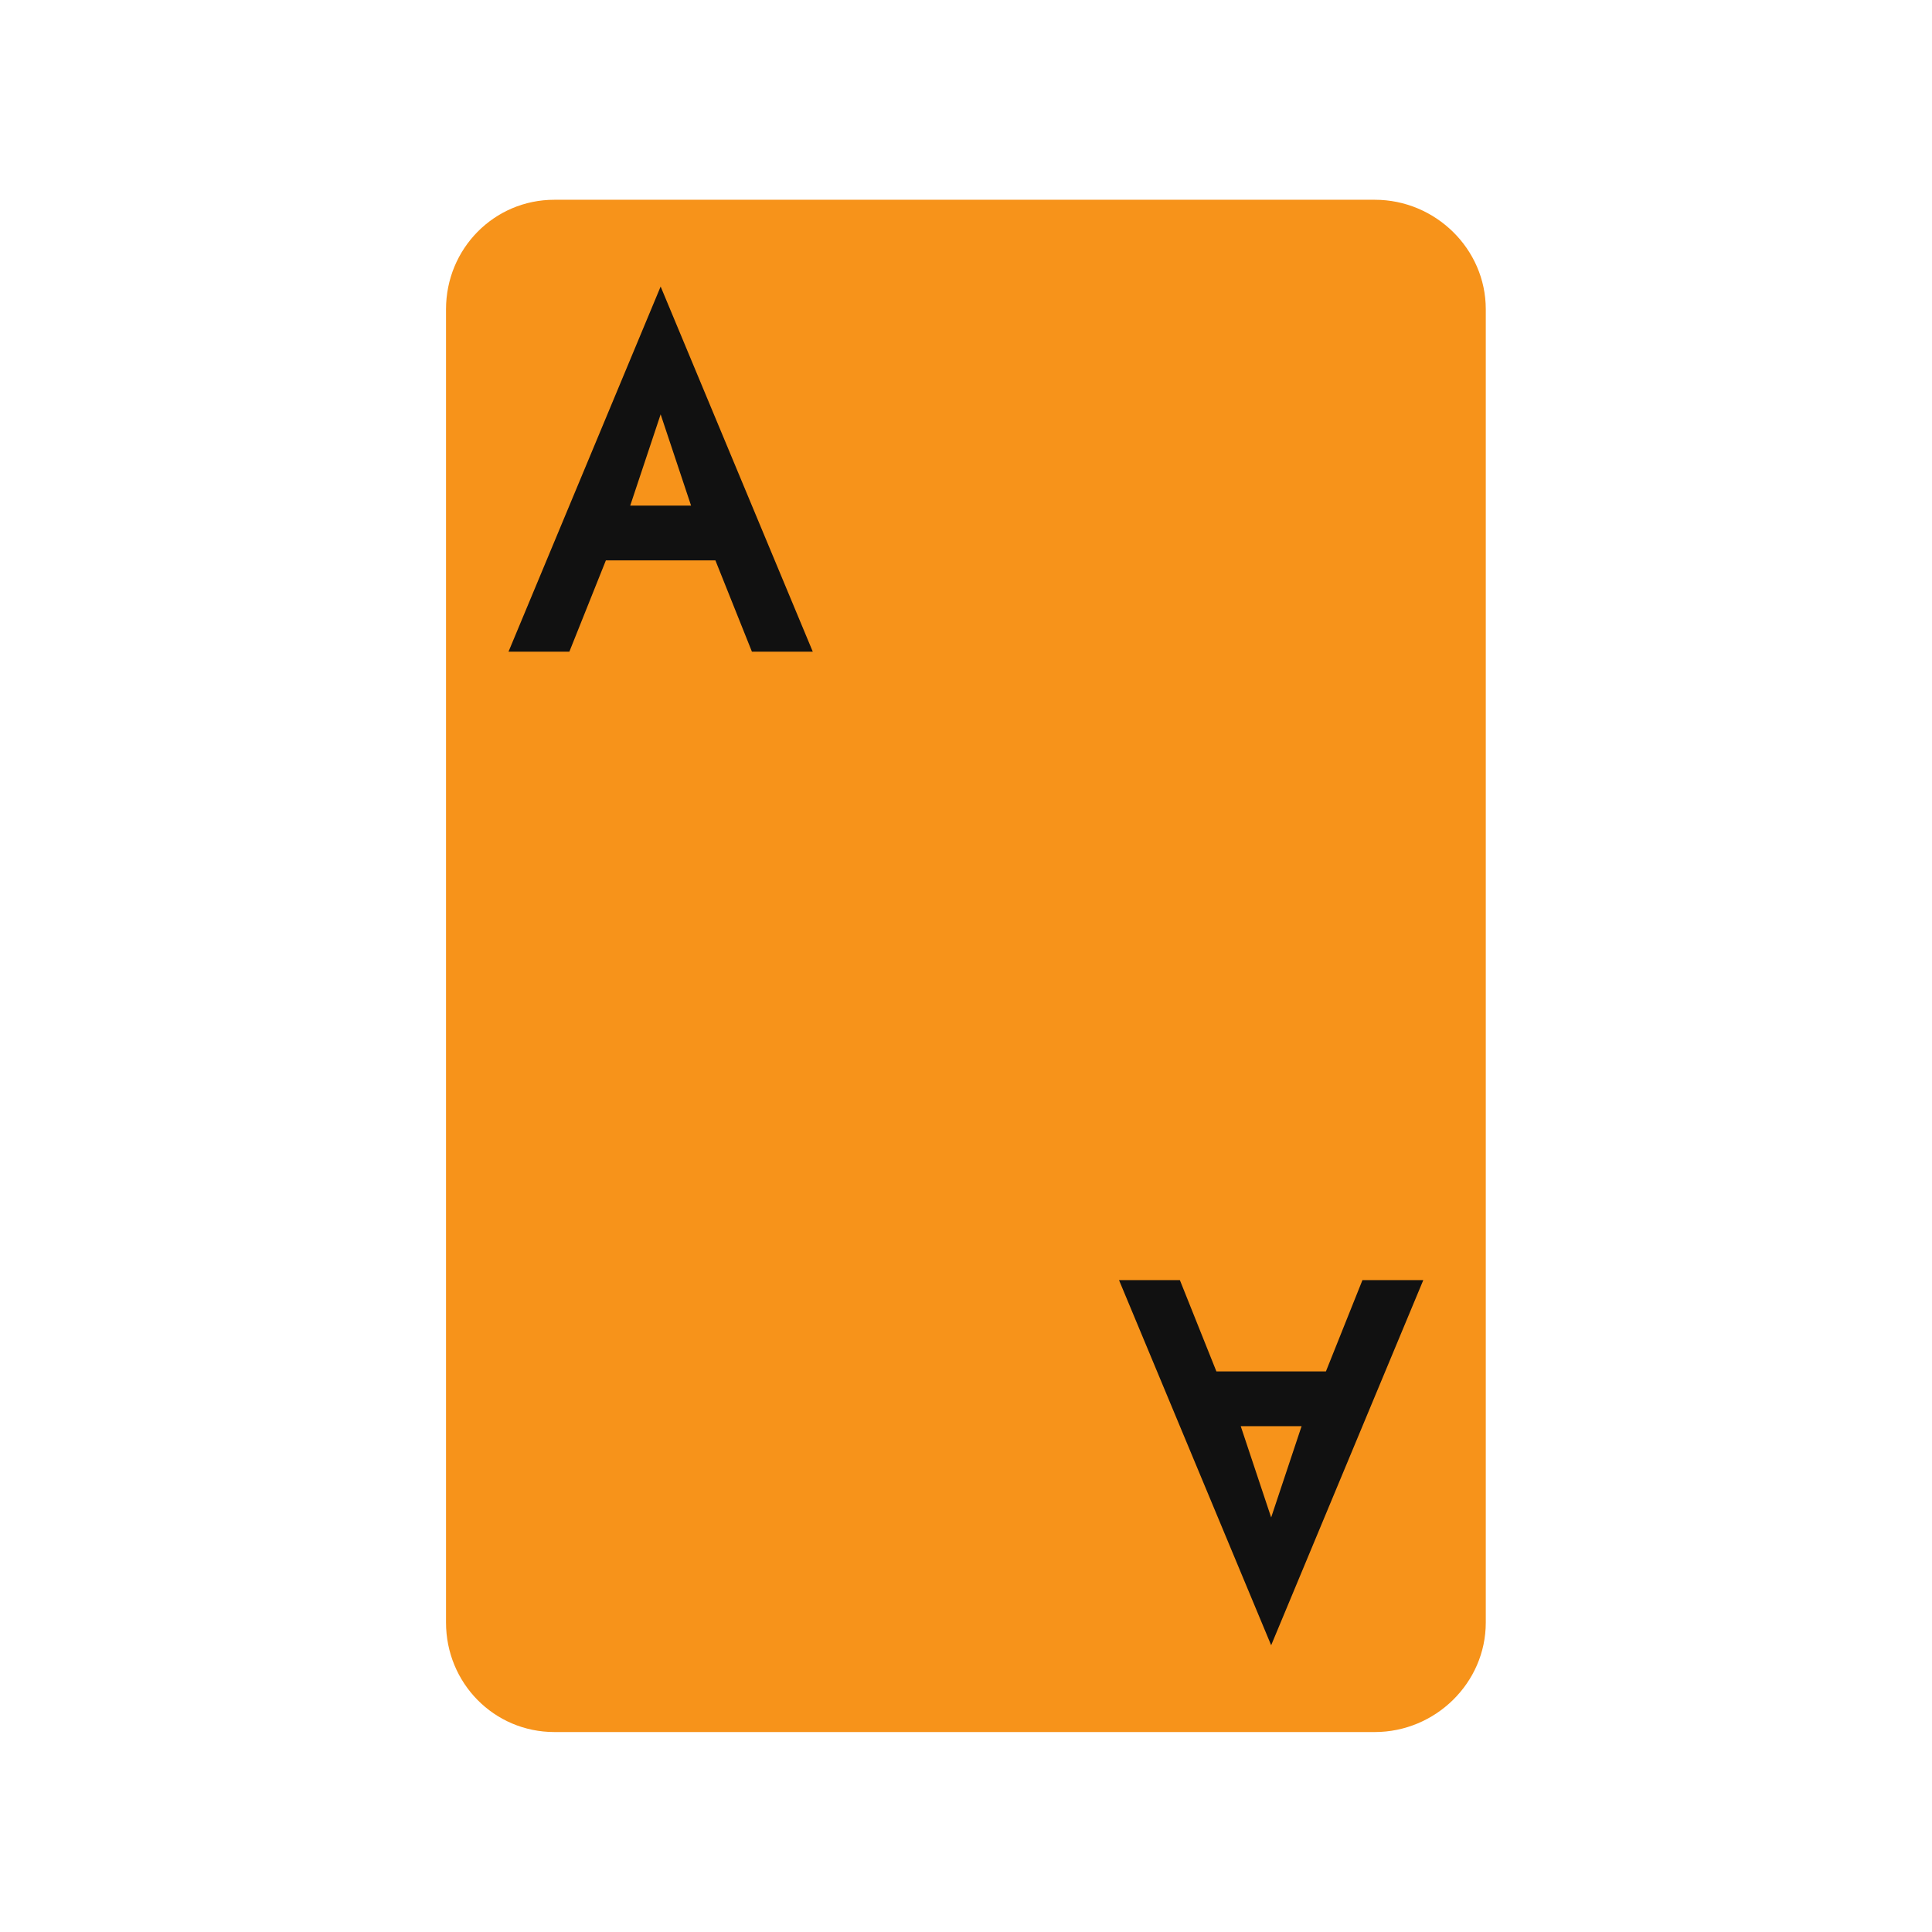
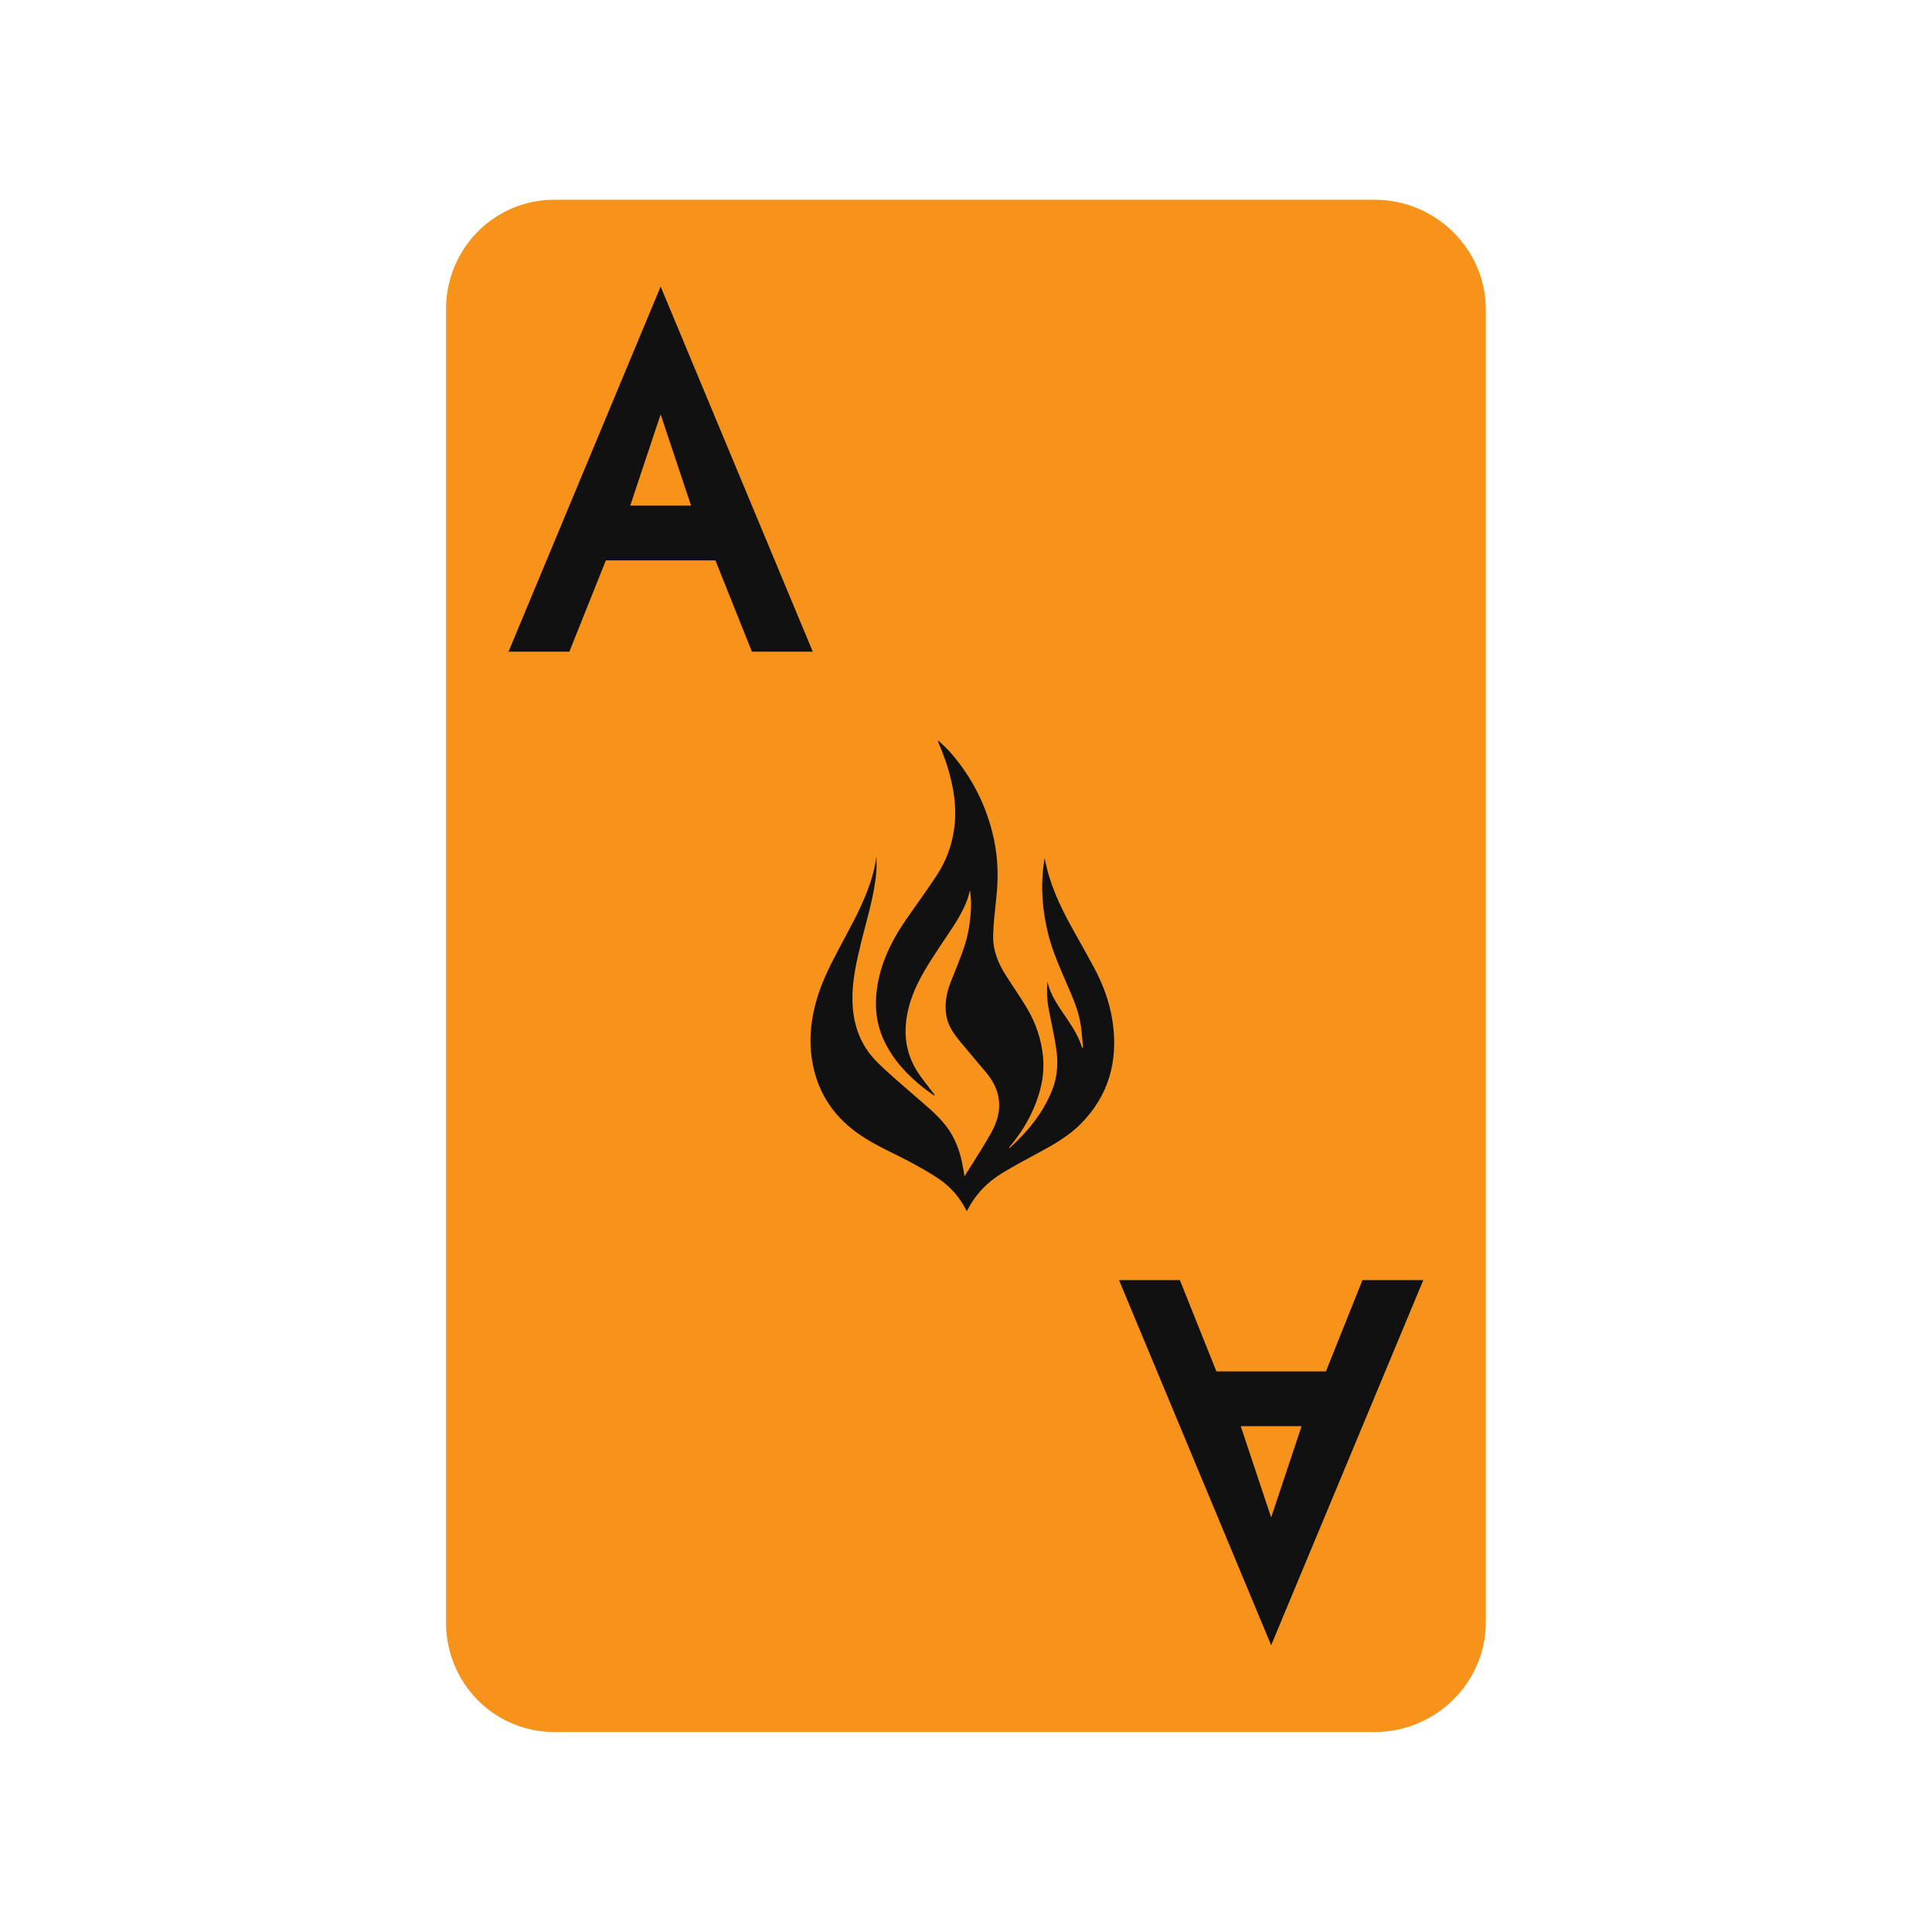
<svg xmlns="http://www.w3.org/2000/svg" viewBox="-18 -18 36 36">
  <g id="ico" transform="translate(-17.056 -17.056) scale(0.066625)">
    <g fill="#f7931a" stroke="#f7931a">
      <g transform="translate(41.7 41.7) scale(0.837)">
        <defs>
-           <clipPath id="flame-clip" />
+           <clipPath id="flame-clip">
+             <circle cx="0" cy="0" r="27" />
+           </clipPath>
          <symbol id="flame-icon" viewBox="-60 -60 120 120">
            <g clip-path="url(#flame-clip)">
              <path fill="#111" stroke="none" transform="matrix(0.13 0 0 0.13 -56 -41)" d="M431.48,504.54c-5.24-10.41-12.36-18.75-21.62-24.98-6.91-4.65-14.21-8.76-21.56-12.69-12.95-6.93-26.54-12.66-38.78-20.91-19.24-12.96-31.77-30.57-36.56-53.37-3.66-17.46-2.13-34.69,2.89-51.71,4.01-13.6,10.35-26.15,16.95-38.6,7.71-14.54,15.86-28.87,21.81-44.28,3.39-8.77,5.94-17.76,7.2-27.11,0,3.69,.24,7.4-.04,11.07-1.48,19.17-7.44,37.4-11.94,55.94-3.57,14.72-6.92,29.46-6.53,44.78,.46,18.05,6.14,34.08,19.02,46.86,9.15,9.09,19.11,17.38,28.83,25.89,8.46,7.41,17.32,14.37,24.28,23.36,7.48,9.66,11.24,20.77,13.22,32.63,.32,1.93,.63,3.86,1.02,6.22,4.22-6.71,8.24-12.99,12.15-19.34,2.97-4.81,5.94-9.63,8.66-14.58,8.98-16.34,8-31.83-4.22-46.28-6.7-7.92-13.41-15.82-20.01-23.82-4.83-5.86-9.23-12.01-10.54-19.77-1.49-8.9,.02-17.43,3.25-25.74,3.45-8.89,7.2-17.67,10.28-26.69,3.52-10.29,5.13-21.02,5.5-31.89,.14-4.19-.28-8.39-.74-12.61-3.91,16.79-14.43,29.92-23.51,43.8-7.15,10.93-14.4,21.79-19.47,33.9-3.78,9.03-6.23,18.4-6.71,28.2-.59,11.95,2.26,23.17,8.54,33.28,3.76,6.07,8.44,11.56,12.72,17.31,.36,.49,.75,.96,1.13,1.44l-.39,.49c-2.78-2-5.65-3.89-8.33-6.02-12.9-10.23-23.86-22.09-30.76-37.27-5.35-11.77-6.76-24.15-5.31-36.9,2.41-21.24,11.63-39.66,23.7-56.9,7.63-10.9,15.43-21.7,22.75-32.81,7.31-11.11,11.78-23.44,13.48-36.65,1.58-12.32,.38-24.49-2.45-36.55-2.43-10.38-6-20.36-10.24-30.13l.47-.43c3.18,3.14,6.6,6.08,9.51,9.45,16.8,19.42,27.96,41.68,33.29,66.83,3.12,14.73,3.44,29.56,1.84,44.51-1.06,9.89-2.25,19.82-2.49,29.75-.27,11.05,3.86,21.06,9.7,30.3,5.19,8.22,10.8,16.18,15.83,24.48,7.27,12.01,11.77,25.09,13,39.09,1.06,12.19-1.32,23.97-5.7,35.33-4.68,12.14-11.42,23.07-19.75,33.04-.28,.34-.5,.73-.98,1.42,.58-.2,.81-.21,.94-.33,13.86-12.66,25.56-26.91,32.56-44.59,4.2-10.61,4.64-21.64,2.92-32.71-1.55-9.97-3.84-19.83-5.69-29.75-1.3-6.98-1.62-14.03-.96-21.16,2.41,11.44,9.46,20.38,15.71,29.77,4.45,6.69,8.7,13.49,10.95,21.34l.78-.11c-.52-5.46-.86-10.95-1.6-16.38-1.57-11.65-6.36-22.27-10.97-32.92-5.36-12.4-10.87-24.73-14.2-37.9-4.6-18.21-6.04-36.6-3.4-55.24,.17-1.22,.27-2.44,.62-3.65,3.31,18.57,10.98,35.38,19.91,51.69,5.97,10.9,12.18,21.66,18.06,32.61,7.08,13.2,12.26,27.14,14.41,42.02,4.35,30.04-2.87,56.63-24.51,78.55-9.21,9.33-20.5,15.79-31.95,21.98-9.44,5.1-18.91,10.16-28.11,15.67-11.91,7.14-21.38,16.78-27.83,29.82Z" />
            </g>
          </symbol>
          <symbol id="ace-letter" viewBox="0 0 100 120">
            <path fill="#111" stroke="none" d="M50 0 L100 120 L80 120 L68 90 L32 90 L20 120 L0 120 L50 0 Z M40 72 L60 72 L50 42 Z" />
          </symbol>
        </defs>
        <g id="g2">
          <g id="g1">
            <path stroke="none" d="M392.647,0h-274.15C98.296,0,82.286,16.404,82.286,36.567v438.866c0,20.163,16.01,36.567,36.212,36.567h274.15c20.204,0,37.067-16.404,37.067-36.567V36.567C429.714,16.404,412.852,0,392.647,0z" />
          </g>
        </g>
        <use href="#flame-icon" x="56" y="56" width="400" height="400" />
        <use href="#ace-letter" x="102" y="29" width="104" height="122" />
        <use href="#ace-letter" x="306" y="361" width="104" height="122" transform="rotate(180 358 422)" />
      </g>
    </g>
  </g>
</svg>
